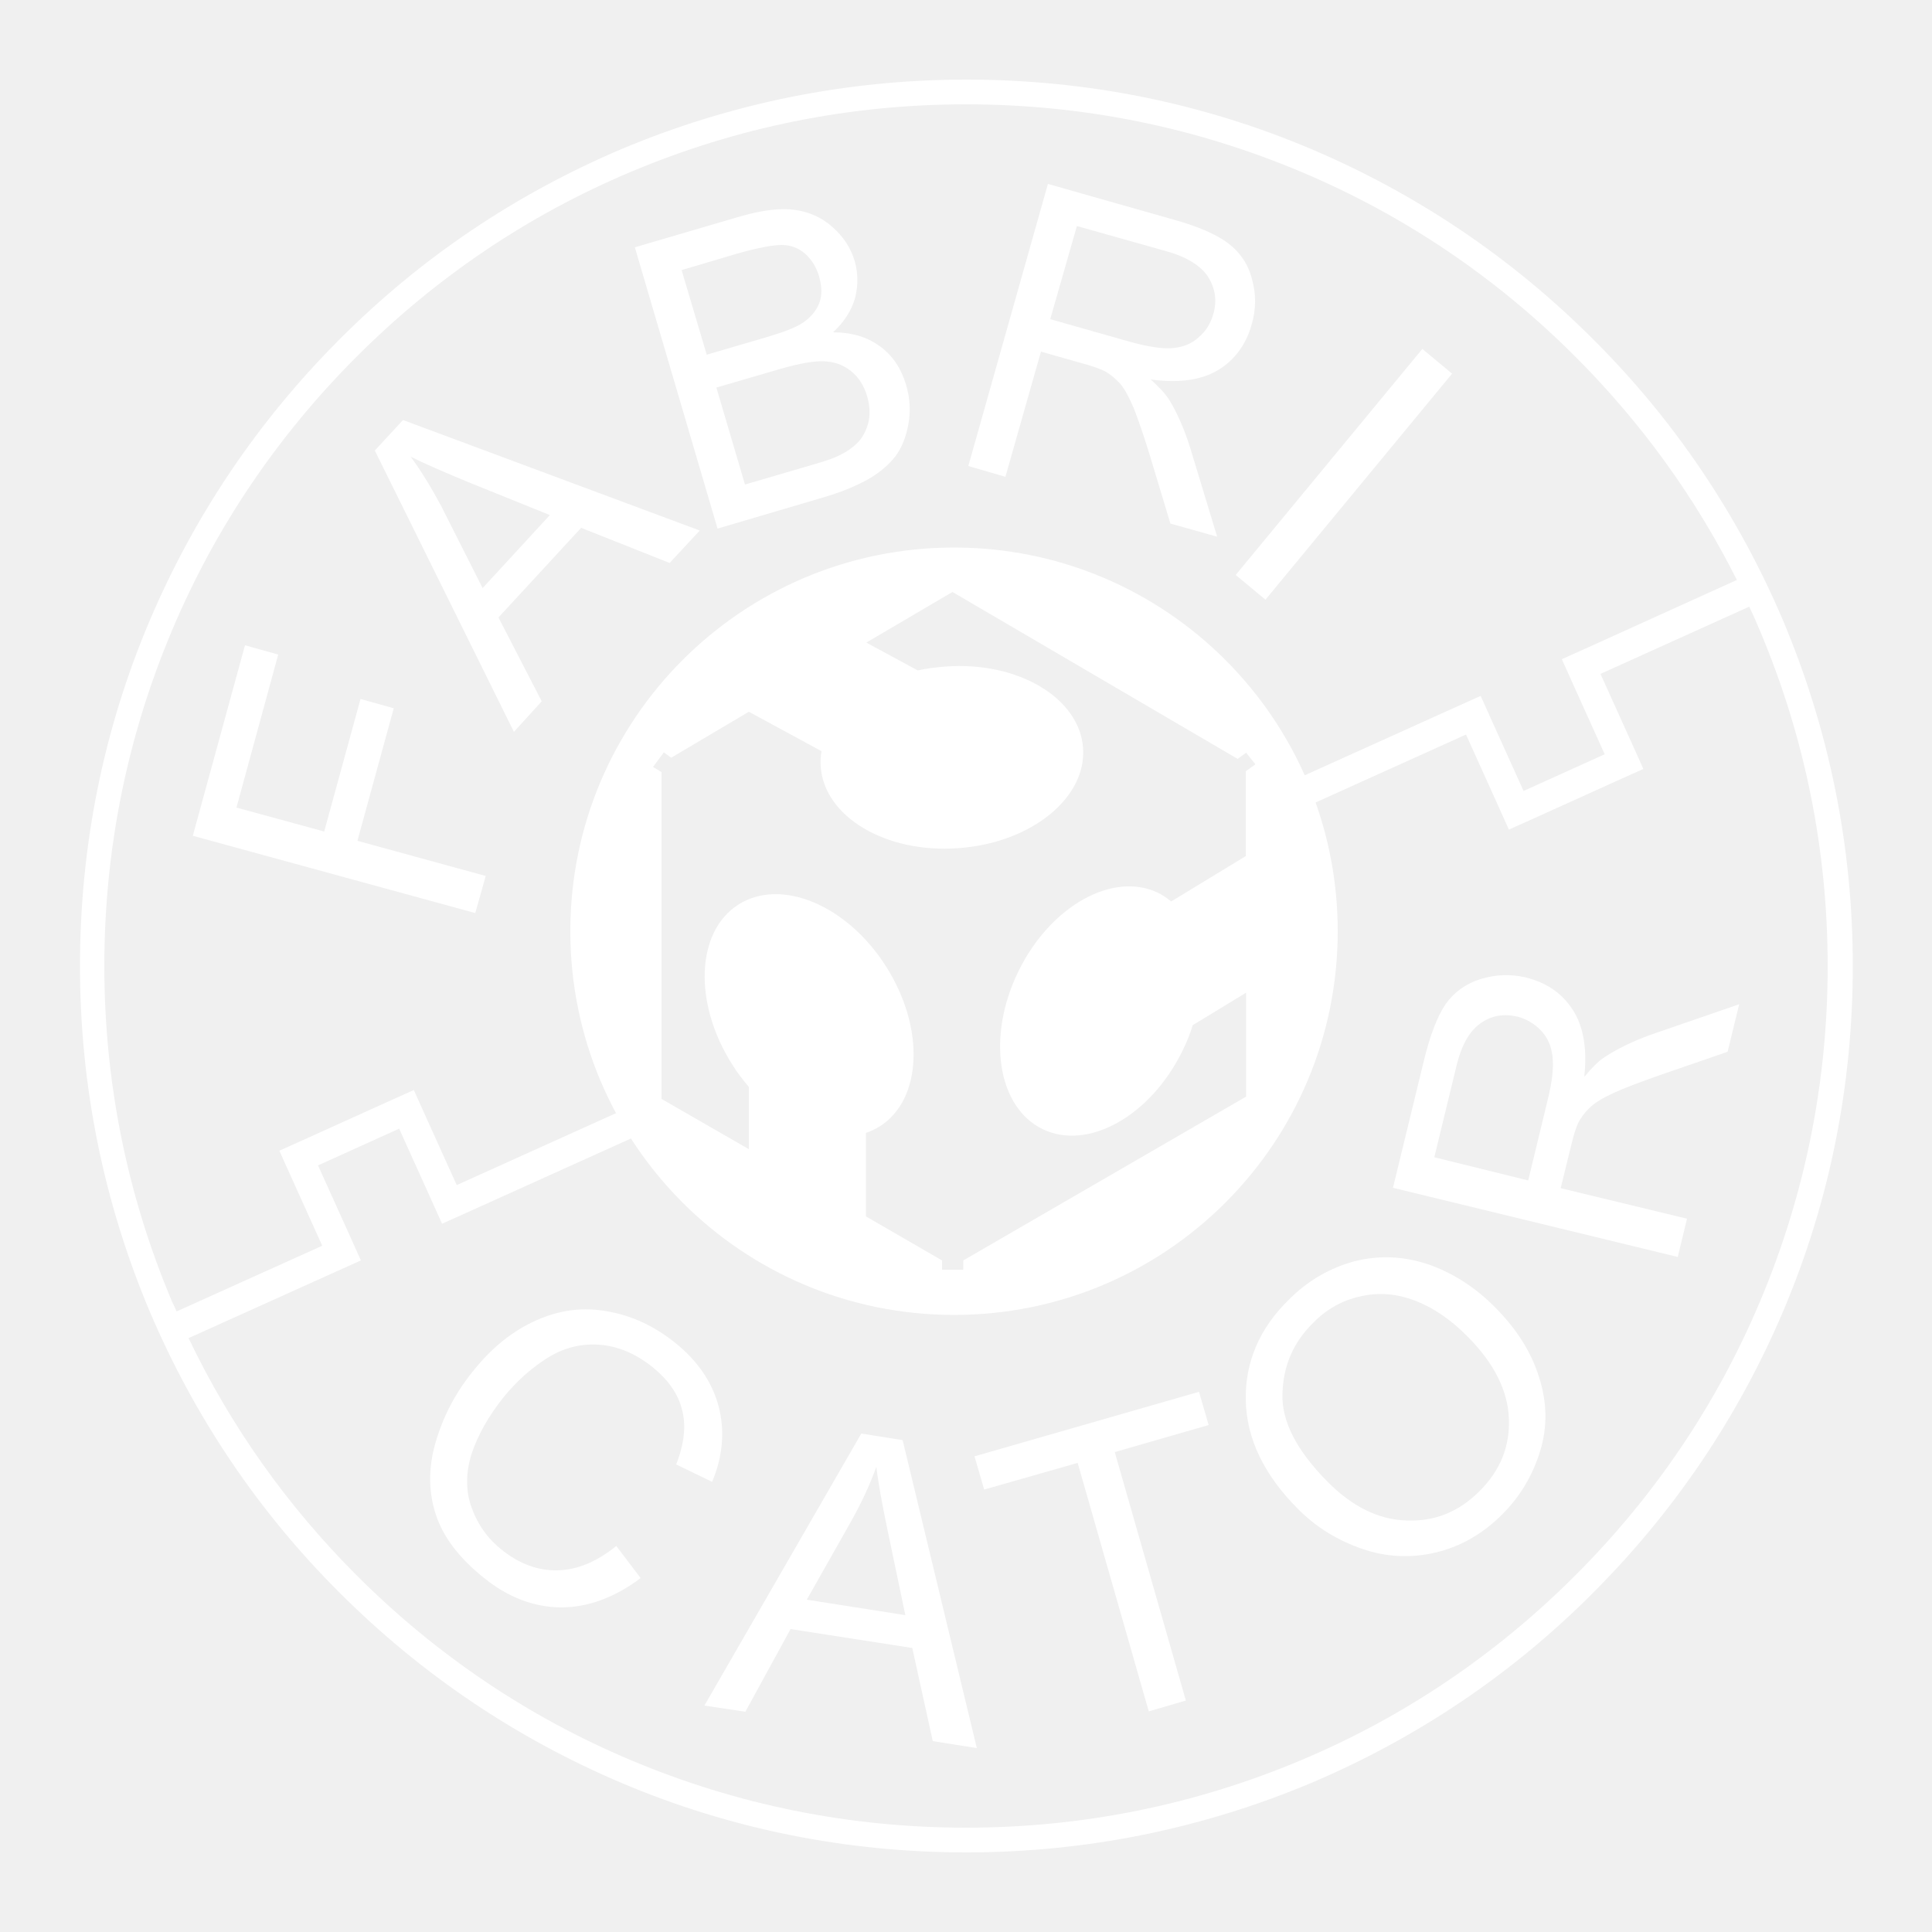
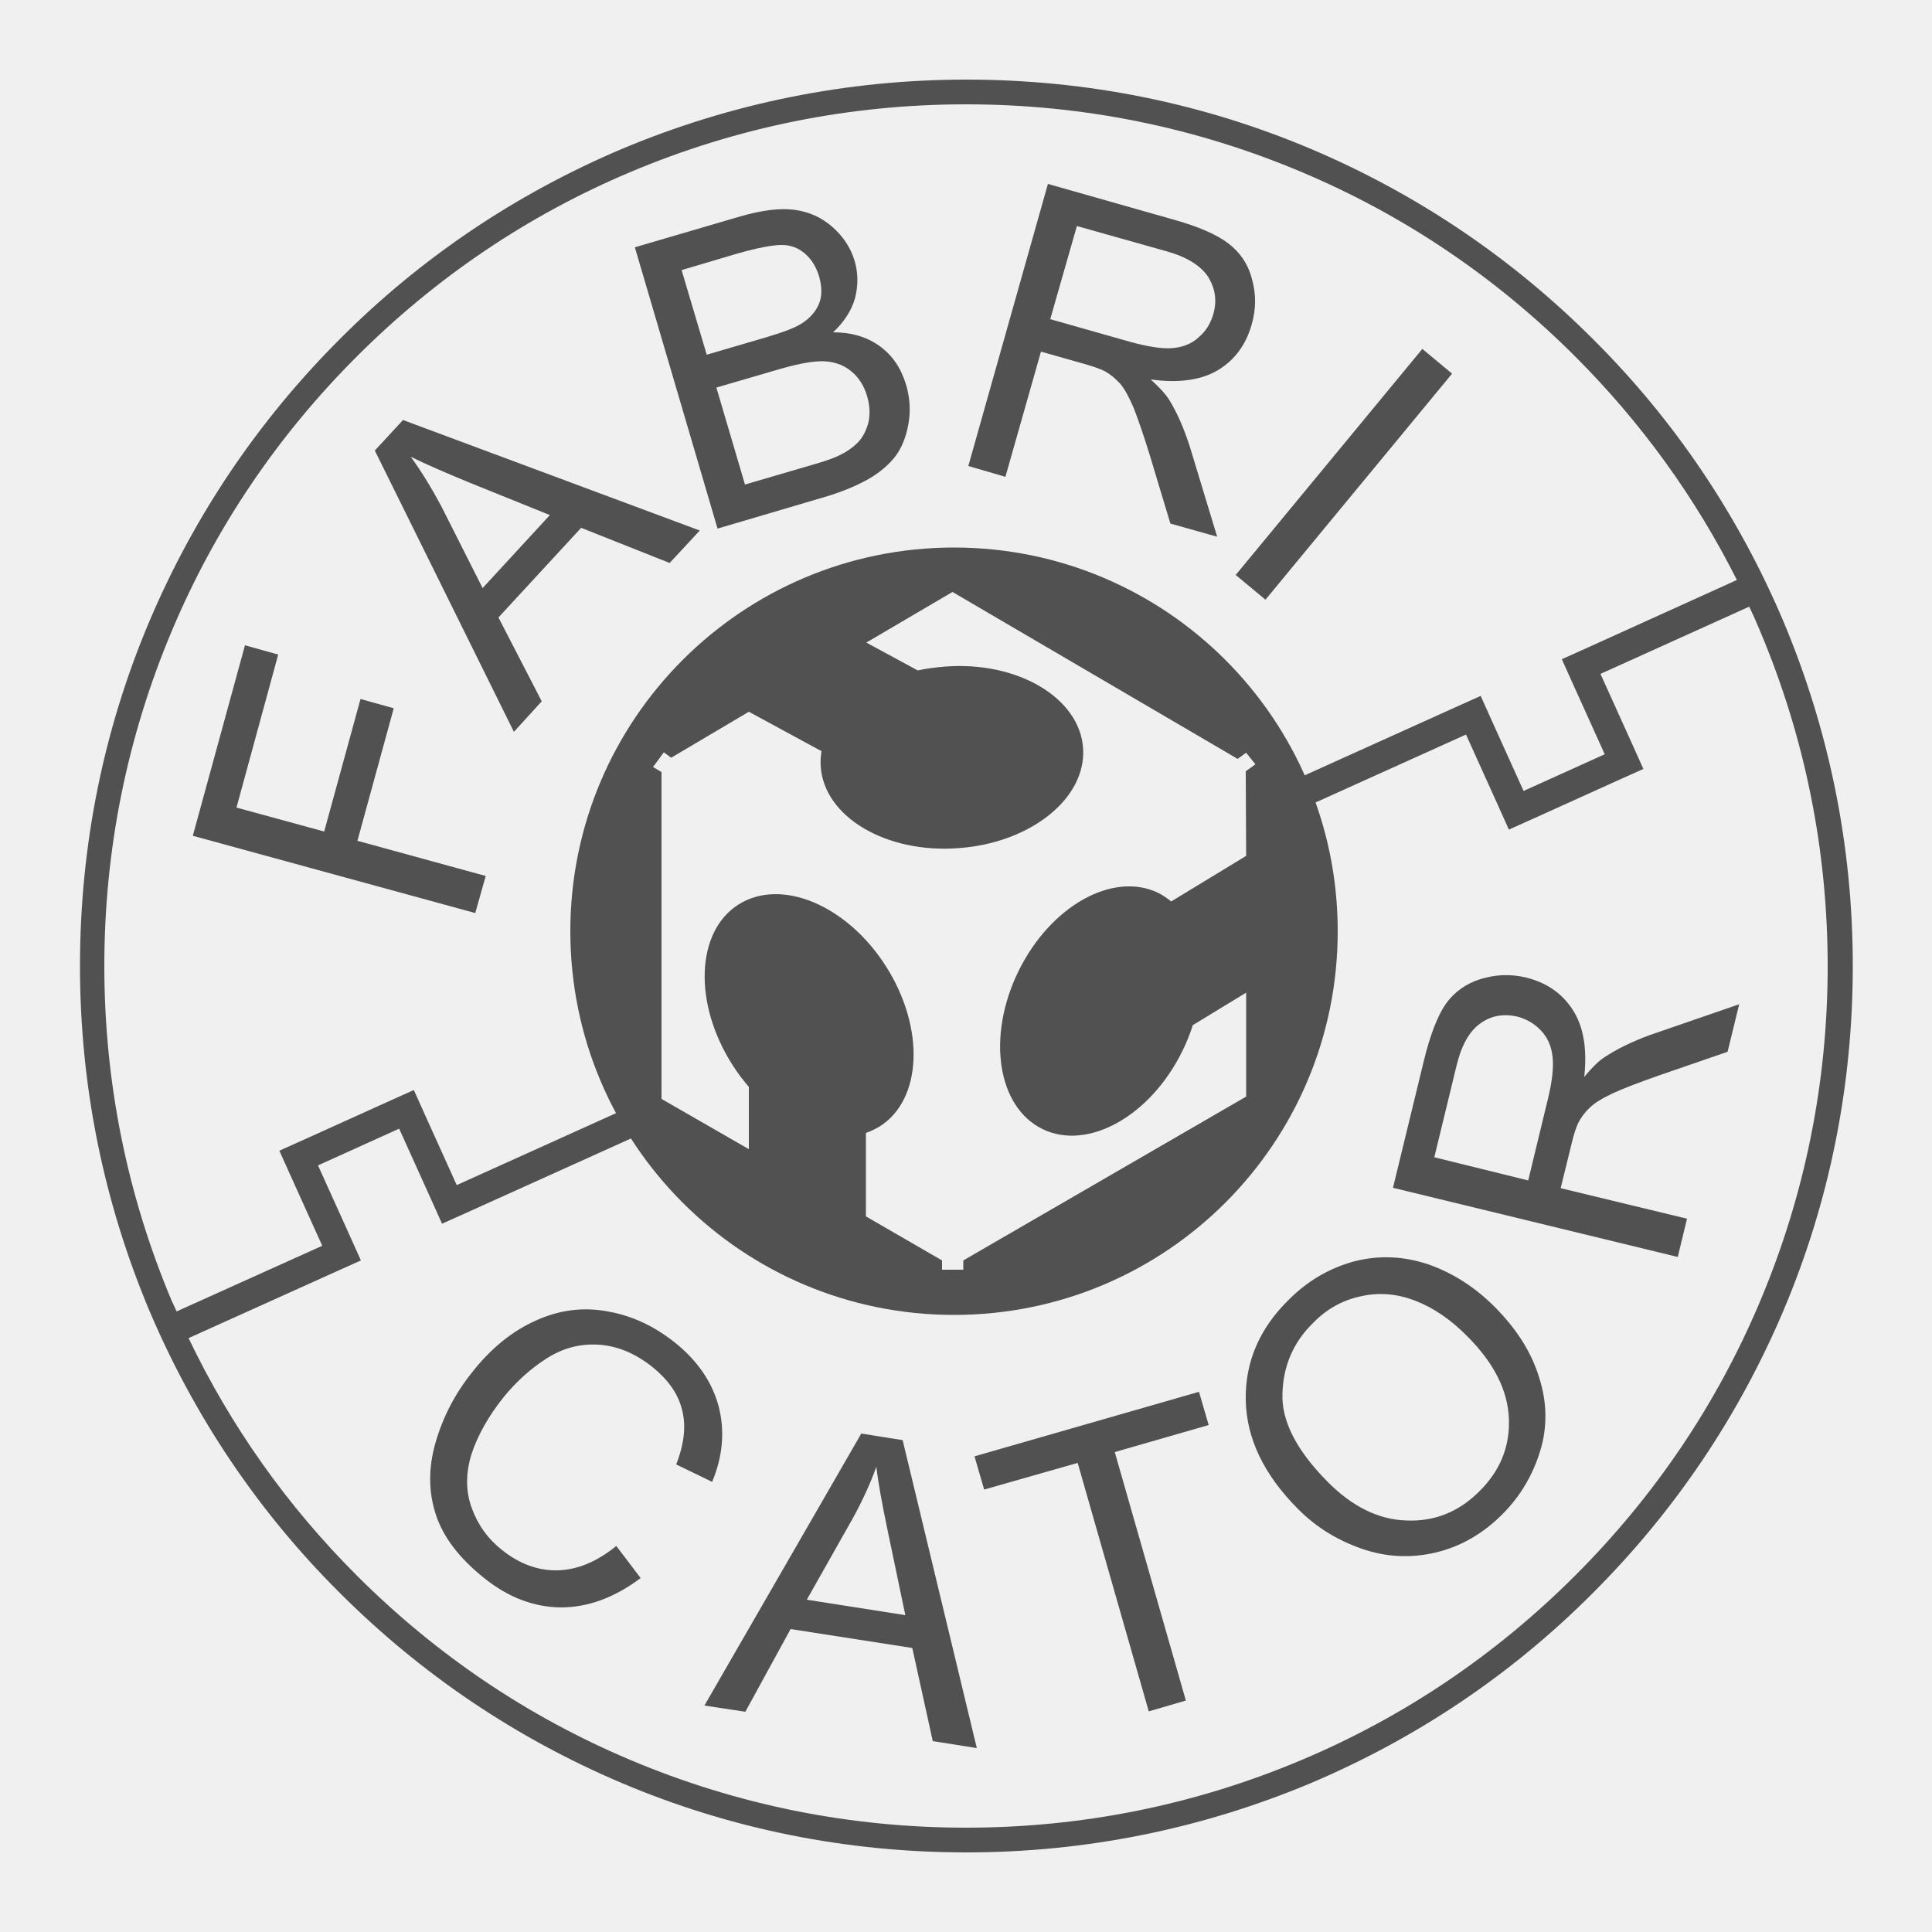
- <svg xmlns="http://www.w3.org/2000/svg" id="Layer_1" viewBox="0 0 500 500">
-   <style>.st0{fill:#fff}</style>
-   <path class="st0" d="M246.9 141.7c-54.8 0-99.3 44.4-99.3 99.3s44.4 99.3 99.3 99.3 99.3-44.4 99.3-99.3-44.5-99.3-99.3-99.3zm75.6 79.8l-19.4 11.8c-1-.8-2.1-1.6-3.3-2.2-11.7-5.7-27.9 3.3-36.2 20.2-8.3 16.9-5.5 35.2 6.2 40.9 11.7 5.7 27.9-3.3 36.2-20.2 1.1-2.2 2-4.5 2.7-6.7l13.8-8.4v26.9l-73.2 42.4v2.4h-5.5v-2.4l-19.7-11.4v-21.6c1.2-.4 2.4-1 3.6-1.7 11-7 11.7-25.5 1.6-41.4-10.1-15.9-27.2-23-38.2-16-11 7-11.7 25.5-1.6 41.4 1.3 2.1 2.8 4 4.3 5.8v16.1l-22.6-13v-84.6l-2.2-1.3 2.8-3.8 1.9 1.4 20.1-11.9 18.8 10.2c-.2 1.3-.3 2.6-.2 4 .9 13 16.9 22.5 35.6 21.1 18.7-1.3 33.2-12.9 32.3-25.9-.9-13-16.9-22.5-35.6-21.1-2.5.2-4.9.5-7.2 1l-13.3-7.2 22.3-13.1 73.8 43.2 2.2-1.6 2.4 3-2.5 1.8v21.9z" />
-   <path class="st0" d="M461.5 160.7c-11.6-27.3-28.1-51.9-49.2-72.9-21.1-21.1-45.6-37.6-72.9-49.2-28.3-12-58.4-18-89.3-18s-61 6.1-89.3 18c-27.3 11.6-51.9 28.1-72.9 49.2-21.1 21.1-37.6 45.6-49.2 72.9-12 28.3-18 58.4-18 89.3 0 31 6.1 61 18 89.3 11.6 27.3 28.1 51.9 49.2 72.9 21.1 21.1 45.6 37.6 72.9 49.2 28.3 12 58.4 18 89.3 18s61-6.1 89.3-18c27.3-11.6 51.9-28.1 72.9-49.2 21.1-21.1 37.6-45.6 49.2-72.9 12-28.3 18-58.4 18-89.3 0-31-6.1-61-18-89.3zm-6 176.1c-11.2 26.6-27.3 50.4-47.8 70.9-20.5 20.5-44.3 36.6-70.9 47.8-27.5 11.6-56.7 17.5-86.8 17.5-30.1 0-59.3-5.9-86.8-17.5-26.6-11.2-50.4-27.3-70.9-47.8-18-18-32.6-38.6-43.5-61.4l37.7-17 6.9-3.1-3.1-6.9-8-17.7 21-9.5 8 17.7 3.1 6.9 6.9-3.1 42.3-19.1-3.1-6.9-42.3 19.1-8-17.7-3.1-6.9-6.9 3.1-21 9.5-6.9 3.1 3.1 6.9 8 17.7-37.7 17c-.4-.9-.8-1.8-1.2-2.6C32.9 309.3 27 280.1 27 250c0-30.1 5.9-59.3 17.5-86.8 11.2-26.6 27.3-50.4 47.8-70.9 20.5-20.5 44.3-36.6 70.9-47.8C190.7 32.9 219.9 27 250 27c30.1 0 59.3 5.9 86.8 17.5 26.6 11.2 50.4 27.3 70.9 47.8 17.1 17.1 31.1 36.5 41.8 57.8l-38.4 17.4-6.9 3.1 3.1 6.9 8 17.7-21 9.5-8-17.7-3.1-6.9-6.9 3.1-42.3 19.1 3.1 6.9 42.3-19.1 8 17.7 3.1 6.9 6.9-3.1 21-9.5 6.9-3.1-3.1-6.9-8-17.7 38.5-17.4c1 2.1 1.9 4.1 2.8 6.3 11.6 27.5 17.5 56.7 17.5 86.8 0 30-5.9 59.2-17.5 86.7z" />
-   <path class="st0" d="M123 236.3l-73.1-20L63.4 167l8.6 2.4L61.2 209l22.7 6.2 9.4-34.3 8.6 2.4-9.4 34.3 33.2 9.1-2.7 9.6zm10-46.9l-36-72.8 7.3-7.9 76.8 28.6-7.8 8.4-22.9-9.1-21.4 23.2 11.2 21.7-7.2 7.9zm-8.1-37.2l17.4-18.9-20.8-8.4c-6.3-2.6-11.4-4.8-15.2-6.7 2.9 4 5.5 8.3 7.9 12.8l10.7 21.2zm60.8-15.4L164.3 64l27.3-8c5.6-1.6 10.2-2.2 14-1.7 3.8.5 7.1 2 9.9 4.5 2.8 2.5 4.7 5.4 5.7 8.8.9 3.1.9 6.3.1 9.5-.9 3.2-2.8 6.2-5.7 8.9 4.8 0 8.8 1.2 12.1 3.6 3.3 2.4 5.5 5.7 6.8 10 1 3.4 1.2 6.8.6 10.1-.6 3.4-1.7 6.1-3.3 8.3-1.7 2.2-4 4.2-6.9 5.9-3 1.7-6.7 3.3-11.4 4.7l-27.8 8.2zm-2.8-45l15.7-4.6c4.3-1.3 7.2-2.4 8.9-3.5 2.2-1.4 3.7-3.2 4.5-5.2s.7-4.4 0-6.9c-.7-2.4-1.9-4.4-3.6-5.9-1.7-1.5-3.7-2.3-6.1-2.3-2.3 0-6.1.7-11.4 2.2l-14.5 4.3 6.5 21.9zm9.9 33.6l18.1-5.3c3.1-.9 5.3-1.7 6.4-2.3 2.1-1 3.8-2.3 5-3.6 1.2-1.4 2-3.1 2.5-5.1.4-2.1.3-4.2-.4-6.6-.8-2.7-2.2-4.9-4.2-6.5-2-1.6-4.3-2.4-7-2.5-2.7-.1-6.4.6-11 1.9l-16.8 4.9 7.4 25.1zm57.8-4.8l20.6-73 32.4 9.2c6.5 1.8 11.3 3.9 14.3 6.2 3 2.3 5.1 5.3 6.1 9.2 1.1 3.9 1.1 7.8-.1 11.9-1.5 5.2-4.4 9.1-8.7 11.7-4.4 2.6-10.2 3.4-17.4 2.4 2.2 2 3.8 3.7 4.8 5.3 2.1 3.4 3.8 7.4 5.3 12l7.1 23.4-12.1-3.4-5.4-17.9c-1.6-5.2-3-9.2-4.1-12-1.2-2.8-2.3-4.9-3.5-6.3-1.2-1.3-2.5-2.4-3.9-3.2-1-.5-2.8-1.2-5.3-1.9L269.4 91l-9.2 32.4-9.6-2.8zm21.2-38l20.8 5.9c4.4 1.2 8 1.8 10.7 1.6 2.7-.2 5.1-1.1 6.9-2.8 1.9-1.6 3.1-3.6 3.8-6 1-3.5.5-6.6-1.3-9.6-1.9-2.9-5.5-5.2-10.9-6.7l-23.1-6.5-6.9 24.1zm48 66.2l48.3-58.5 7.7 6.4-48.3 58.5-7.7-6.4zM159.5 400.1l6.3 8.3c-6.8 5.1-13.7 7.6-20.7 7.6-7-.1-13.6-2.6-19.8-7.6-6.4-5.1-10.6-10.6-12.5-16.4-1.9-5.8-2-12-.1-18.6 1.9-6.6 5-12.7 9.6-18.4 4.9-6.2 10.4-10.6 16.5-13.3 6-2.7 12.2-3.5 18.5-2.3 6.3 1.1 12 3.8 17.3 8 6 4.8 9.7 10.3 11.4 16.6 1.6 6.3 1.1 12.8-1.7 19.5L175 379c2.1-5.4 2.6-10.1 1.5-14.2-1-4.1-3.6-7.7-7.5-10.9-4.6-3.7-9.3-5.6-14.1-5.9-4.8-.3-9.3.9-13.5 3.6-4.2 2.7-7.8 6-11 9.9-4 5-6.8 10-8.4 14.9-1.5 4.9-1.5 9.6.1 13.9 1.6 4.4 4.2 8 7.9 10.9 4.4 3.5 9.2 5.3 14.2 5.2 5.2-.1 10.2-2.2 15.3-6.3zm22.8 41.3l40.6-70.4 10.7 1.7 19.2 79.7-11.4-1.8-5.3-24.1-31.5-4.9-11.7 21.4-10.6-1.6zm26.5-27.4l25.5 4-4.6-22c-1.4-6.7-2.4-12.1-2.9-16.4-1.7 4.7-3.8 9.2-6.3 13.7L208.8 414zm88.5 28.9l-18.4-64.3-24.2 6.9-2.5-8.6 58.1-16.7 2.5 8.6-24.3 7 18.4 64.3-9.6 2.8zm38.7-52.3c-8.9-8.9-13.4-18.3-13.6-28.2-.2-9.8 3.5-18.6 11.2-26.1 5-5 10.7-8.2 17-9.9 6.4-1.6 12.7-1.3 19 .8 6.3 2.2 12.2 5.9 17.5 11.3 5.4 5.5 9.2 11.4 11.2 17.9 2.1 6.5 2.2 12.9.3 19.1-1.9 6.2-5.1 11.7-9.8 16.4-5.1 5.1-10.9 8.4-17.3 9.9s-12.8 1.2-19.1-1-11.7-5.5-16.4-10.2zm7.5-7.2c6.4 6.5 13.3 9.9 20.5 10.1 7.2.3 13.5-2.2 18.8-7.5 5.4-5.3 8-11.6 7.7-18.9-.3-7.2-3.8-14.3-10.7-21.2-4.3-4.4-8.9-7.5-13.6-9.3-4.7-1.8-9.4-2.2-14.1-1.1-4.7 1-8.8 3.3-12.3 6.9-5.1 5-7.7 11.1-7.9 18.2-.3 7.1 3.6 14.7 11.6 22.8zm90.7-58.1l-73.7-17.9 8-32.9c1.6-6.6 3.5-11.5 5.6-14.6 2.2-3.1 5.2-5.3 9-6.5 3.9-1.2 7.8-1.4 11.9-.4 5.2 1.3 9.2 4 12 8.3 2.8 4.3 3.8 10.1 3 17.4 1.9-2.3 3.6-4 5.1-5 3.3-2.2 7.2-4.1 11.8-5.8l23.2-8-3 12.3-17.7 6.1c-5.1 1.8-9.1 3.3-11.9 4.6-2.8 1.3-4.8 2.5-6.1 3.8-1.3 1.2-2.3 2.6-3 4-.5 1.1-1.1 2.8-1.7 5.4l-2.8 11.4 32.7 7.9-2.4 9.9zm-38.7-19.8l5.1-21.1c1.1-4.5 1.5-8.1 1.2-10.9-.3-2.8-1.3-5-3-6.8-1.7-1.8-3.8-3-6.1-3.6-3.5-.8-6.7-.3-9.5 1.7-2.9 2-5 5.7-6.3 11.2l-5.7 23.5 24.3 6z" />
+ <svg xmlns="http://www.w3.org/2000/svg" version="1.1" id="Layer_1" x="0px" y="0px" viewBox="0 0 500 500" style="enable-background:new 0 0 500 500;" xml:space="preserve">
+   <style type="text/css">
+ 	.st0{fill:#515151;}
+ </style>
+   <path class="st0" d="M246.9,141.7c-54.8,0-99.3,44.4-99.3,99.3s44.4,99.3,99.3,99.3s99.3-44.4,99.3-99.3S301.7,141.7,246.9,141.7  L246.9,141.7z M322.5,221.5l-19.4,11.8c-1-0.8-2.1-1.6-3.3-2.2c-11.7-5.7-27.9,3.3-36.2,20.2c-8.3,16.9-5.5,35.2,6.2,40.9  s27.9-3.3,36.2-20.2c1.1-2.2,2-4.5,2.7-6.7l13.8-8.4v26.9l-73.2,42.4v2.4h-5.5v-2.4l-19.7-11.4v-21.6c1.2-0.4,2.4-1,3.6-1.7  c11-7,11.7-25.5,1.6-41.4c-10.1-15.9-27.2-23-38.2-16s-11.7,25.5-1.6,41.4c1.3,2.1,2.8,4,4.3,5.8v16.1l-22.6-13v-84.6l-2.2-1.3  l2.8-3.8l1.9,1.4l20.1-11.9l18.8,10.2c-0.2,1.3-0.3,2.6-0.2,4c0.9,13,16.9,22.5,35.6,21.1c18.7-1.3,33.2-12.9,32.3-25.9  c-0.9-13-16.9-22.5-35.6-21.1c-2.5,0.2-4.9,0.5-7.2,1l-13.3-7.2l22.3-13.1l73.8,43.2l2.2-1.6l2.4,3l-2.5,1.8L322.5,221.5  L322.5,221.5z" />
+   <path class="st0" d="M461.5,160.7c-11.6-27.3-28.1-51.9-49.2-72.9c-21.1-21.1-45.6-37.6-72.9-49.2c-28.3-12-58.4-18-89.3-18  s-61,6.1-89.3,18c-27.3,11.6-51.9,28.1-72.9,49.2c-21.1,21.1-37.6,45.6-49.2,72.9c-12,28.3-18,58.4-18,89.3c0,31,6.1,61,18,89.3  c11.6,27.3,28.1,51.9,49.2,72.9c21.1,21.1,45.6,37.6,72.9,49.2c28.3,12,58.4,18,89.3,18s61-6.1,89.3-18  c27.3-11.6,51.9-28.1,72.9-49.2c21.1-21.1,37.6-45.6,49.2-72.9c12-28.3,18-58.4,18-89.3C479.5,219,473.4,189,461.5,160.7  L461.5,160.7z M455.5,336.8c-11.2,26.6-27.3,50.4-47.8,70.9s-44.3,36.6-70.9,47.8C309.3,467.1,280.1,473,250,473  s-59.3-5.9-86.8-17.5c-26.6-11.2-50.4-27.3-70.9-47.8c-18-18-32.6-38.6-43.5-61.4l37.7-17l6.9-3.1l-3.1-6.9l-8-17.7l21-9.5l8,17.7  l3.1,6.9l6.9-3.1l42.3-19.1l-3.1-6.9l-42.3,19.1l-8-17.7l-3.1-6.9l-6.9,3.1l-21,9.5l-6.9,3.1l3.1,6.9l8,17.7l-37.7,17  c-0.4-0.9-0.8-1.8-1.2-2.6C32.9,309.3,27,280.1,27,250s5.9-59.3,17.5-86.8c11.2-26.6,27.3-50.4,47.8-70.9s44.3-36.6,70.9-47.8  C190.7,32.9,219.9,27,250,27s59.3,5.9,86.8,17.5c26.6,11.2,50.4,27.3,70.9,47.8c17.1,17.1,31.1,36.5,41.8,57.8l-38.4,17.4l-6.9,3.1  l3.1,6.9l8,17.7l-21,9.5l-8-17.7l-3.1-6.9l-6.9,3.1L334,202.3l3.1,6.9l42.3-19.1l8,17.7l3.1,6.9l6.9-3.1l21-9.5l6.9-3.1l-3.1-6.9  l-8-17.7l38.5-17.4c1,2.1,1.9,4.1,2.8,6.3c11.6,27.5,17.5,56.7,17.5,86.8C473,280.1,467.1,309.3,455.5,336.8L455.5,336.8z" />
+   <path class="st0" d="M123,236.3l-73.1-20L63.4,167l8.6,2.4L61.2,209l22.7,6.2l9.4-34.3l8.6,2.4l-9.4,34.3l33.2,9.1L123,236.3z   M133,189.4l-36-72.8l7.3-7.9l76.8,28.6l-7.8,8.4l-22.9-9.1L129,159.8l11.2,21.7L133,189.4L133,189.4z M124.9,152.2l17.4-18.9  l-20.8-8.4c-6.3-2.6-11.4-4.8-15.2-6.7c2.9,4,5.5,8.3,7.9,12.8L124.9,152.2z M185.7,136.8L164.3,64l27.3-8c5.6-1.6,10.2-2.2,14-1.7  s7.1,2,9.9,4.5c2.8,2.5,4.7,5.4,5.7,8.8c0.9,3.1,0.9,6.3,0.1,9.5c-0.9,3.2-2.8,6.2-5.7,8.9c4.8,0,8.8,1.2,12.1,3.6s5.5,5.7,6.8,10  c1,3.4,1.2,6.8,0.6,10.1c-0.6,3.4-1.7,6.1-3.3,8.3c-1.7,2.2-4,4.2-6.9,5.9c-3,1.7-6.7,3.3-11.4,4.7L185.7,136.8L185.7,136.8z   M182.9,91.8l15.7-4.6c4.3-1.3,7.2-2.4,8.9-3.5c2.2-1.4,3.7-3.2,4.5-5.2s0.7-4.4,0-6.9c-0.7-2.4-1.9-4.4-3.6-5.9  c-1.7-1.5-3.7-2.3-6.1-2.3c-2.3,0-6.1,0.7-11.4,2.2l-14.5,4.3L182.9,91.8L182.9,91.8z M192.8,125.4l18.1-5.3  c3.1-0.9,5.3-1.7,6.4-2.3c2.1-1,3.8-2.3,5-3.6c1.2-1.4,2-3.1,2.5-5.1c0.4-2.1,0.3-4.2-0.4-6.6c-0.8-2.7-2.2-4.9-4.2-6.5  s-4.3-2.4-7-2.5s-6.4,0.6-11,1.9l-16.8,4.9L192.8,125.4z M250.6,120.6l20.6-73l32.4,9.2c6.5,1.8,11.3,3.9,14.3,6.2  c3,2.3,5.1,5.3,6.1,9.2c1.1,3.9,1.1,7.8-0.1,11.9c-1.5,5.2-4.4,9.1-8.7,11.7c-4.4,2.6-10.2,3.4-17.4,2.4c2.2,2,3.8,3.7,4.8,5.3  c2.1,3.4,3.8,7.4,5.3,12l7.1,23.4l-12.1-3.4l-5.4-17.9c-1.6-5.2-3-9.2-4.1-12c-1.2-2.8-2.3-4.9-3.5-6.3c-1.2-1.3-2.5-2.4-3.9-3.2  c-1-0.5-2.8-1.2-5.3-1.9L269.4,91l-9.2,32.4L250.6,120.6L250.6,120.6z M271.8,82.6l20.8,5.9c4.4,1.2,8,1.8,10.7,1.6  c2.7-0.2,5.1-1.1,6.9-2.8c1.9-1.6,3.1-3.6,3.8-6c1-3.5,0.5-6.6-1.3-9.6c-1.9-2.9-5.5-5.2-10.9-6.7l-23.1-6.5L271.8,82.6z   M319.8,148.8l48.3-58.5l7.7,6.4l-48.3,58.5L319.8,148.8z M159.5,400.1l6.3,8.3c-6.8,5.1-13.7,7.6-20.7,7.6  c-7-0.1-13.6-2.6-19.8-7.6c-6.4-5.1-10.6-10.6-12.5-16.4s-2-12-0.1-18.6s5-12.7,9.6-18.4c4.9-6.2,10.4-10.6,16.5-13.3  c6-2.7,12.2-3.5,18.5-2.3c6.3,1.1,12,3.8,17.3,8c6,4.8,9.7,10.3,11.4,16.6c1.6,6.3,1.1,12.8-1.7,19.5L175,379  c2.1-5.4,2.6-10.1,1.5-14.2c-1-4.1-3.6-7.7-7.5-10.9c-4.6-3.7-9.3-5.6-14.1-5.9s-9.3,0.9-13.5,3.6s-7.8,6-11,9.9  c-4,5-6.8,10-8.4,14.9c-1.5,4.9-1.5,9.6,0.1,13.9c1.6,4.4,4.2,8,7.9,10.9c4.4,3.5,9.2,5.3,14.2,5.2  C149.4,406.3,154.4,404.2,159.5,400.1L159.5,400.1z M182.3,441.4l40.6-70.4l10.7,1.7l19.2,79.7l-11.4-1.8l-5.3-24.1l-31.5-4.9  L192.9,443L182.3,441.4L182.3,441.4z M208.8,414l25.5,4l-4.6-22c-1.4-6.7-2.4-12.1-2.9-16.4c-1.7,4.7-3.8,9.2-6.3,13.7L208.8,414z   M297.3,442.9l-18.4-64.3l-24.2,6.9l-2.5-8.6l58.1-16.7l2.5,8.6l-24.3,7l18.4,64.3L297.3,442.9L297.3,442.9z M336,390.6  c-8.9-8.9-13.4-18.3-13.6-28.2c-0.2-9.8,3.5-18.6,11.2-26.1c5-5,10.7-8.2,17-9.9c6.4-1.6,12.7-1.3,19,0.8  c6.3,2.2,12.2,5.9,17.5,11.3c5.4,5.5,9.2,11.4,11.2,17.9c2.1,6.5,2.2,12.9,0.3,19.1c-1.9,6.2-5.1,11.7-9.8,16.4  c-5.1,5.1-10.9,8.4-17.3,9.9s-12.8,1.2-19.1-1S340.7,395.3,336,390.6L336,390.6z M343.5,383.4c6.4,6.5,13.3,9.9,20.5,10.1  c7.2,0.3,13.5-2.2,18.8-7.5c5.4-5.3,8-11.6,7.7-18.9c-0.3-7.2-3.8-14.3-10.7-21.2c-4.3-4.4-8.9-7.5-13.6-9.3s-9.4-2.2-14.1-1.1  c-4.7,1-8.8,3.3-12.3,6.9c-5.1,5-7.7,11.1-7.9,18.2C331.6,367.7,335.5,375.3,343.5,383.4z M434.2,325.3l-73.7-17.9l8-32.9  c1.6-6.6,3.5-11.5,5.6-14.6c2.2-3.1,5.2-5.3,9-6.5c3.9-1.2,7.8-1.4,11.9-0.4c5.2,1.3,9.2,4,12,8.3s3.8,10.1,3,17.4  c1.9-2.3,3.6-4,5.1-5c3.3-2.2,7.2-4.1,11.8-5.8l23.2-8l-3,12.3l-17.7,6.1c-5.1,1.8-9.1,3.3-11.9,4.6c-2.8,1.3-4.8,2.5-6.1,3.8  c-1.3,1.2-2.3,2.6-3,4c-0.5,1.1-1.1,2.8-1.7,5.4l-2.8,11.4l32.7,7.9L434.2,325.3L434.2,325.3z M395.5,305.5l5.1-21.1  c1.1-4.5,1.5-8.1,1.2-10.9s-1.3-5-3-6.8s-3.8-3-6.1-3.6c-3.5-0.8-6.7-0.3-9.5,1.7c-2.9,2-5,5.7-6.3,11.2l-5.7,23.5L395.5,305.5  L395.5,305.5z" />
</svg>
